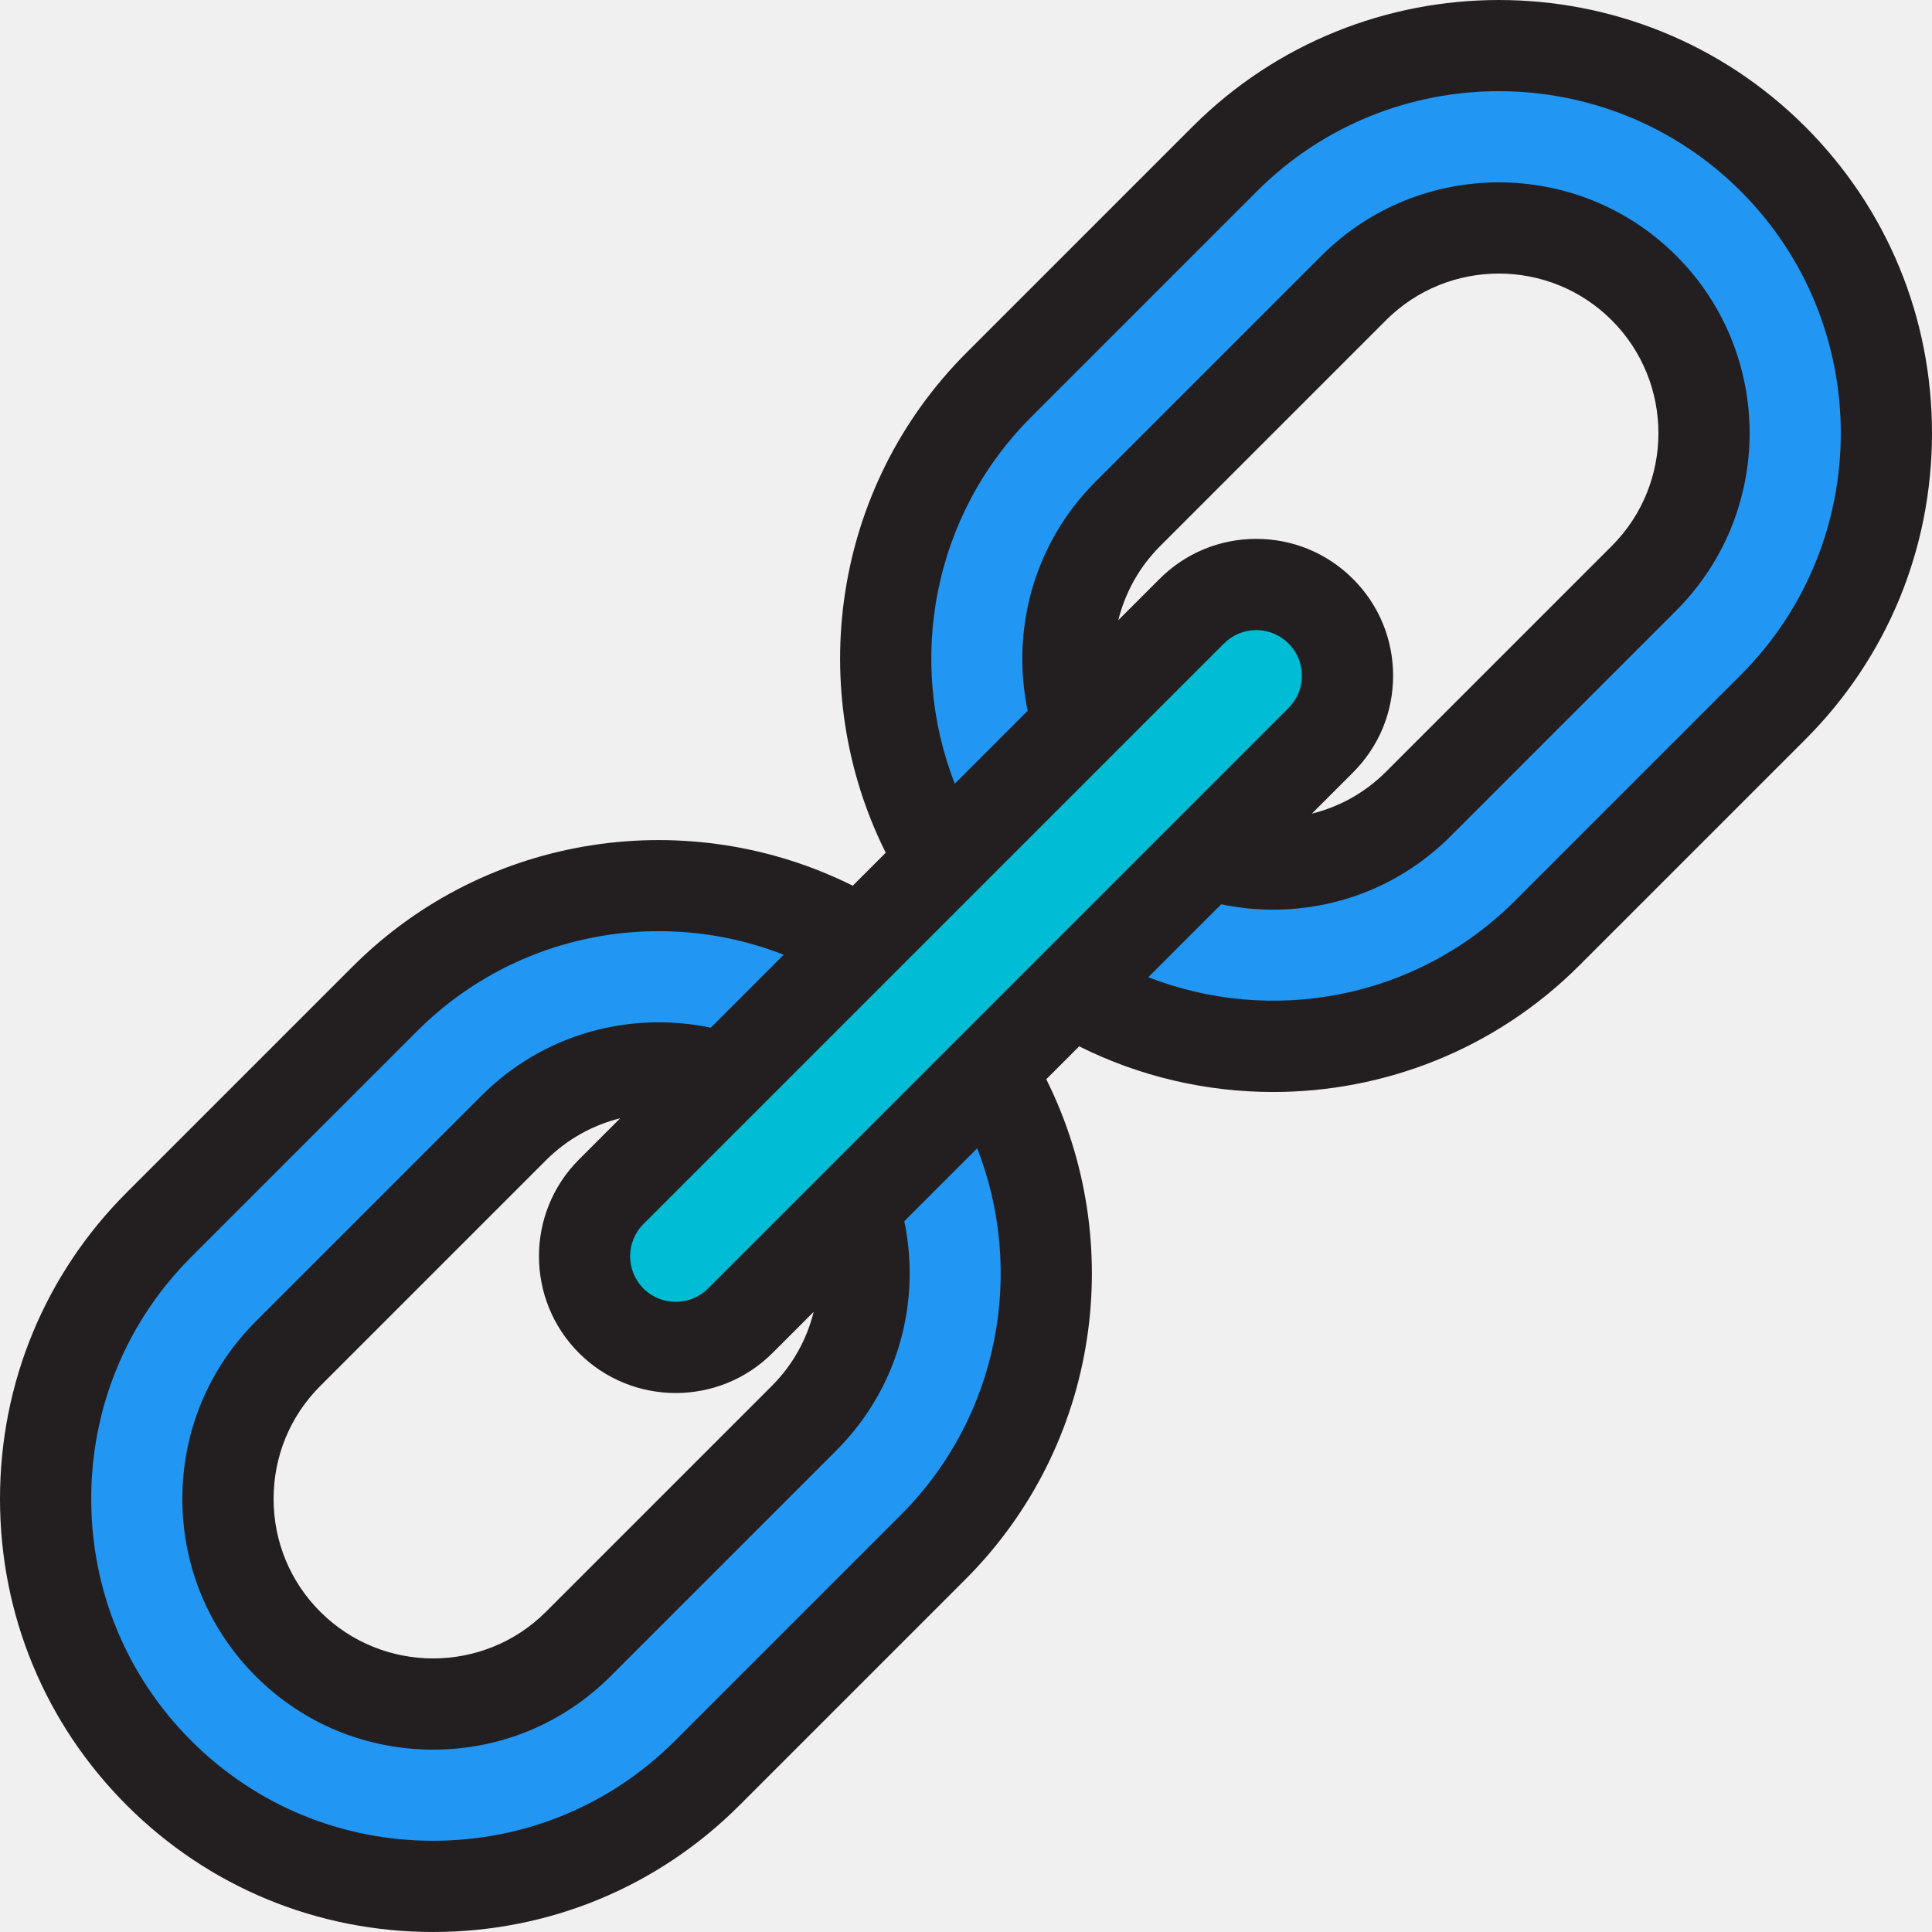
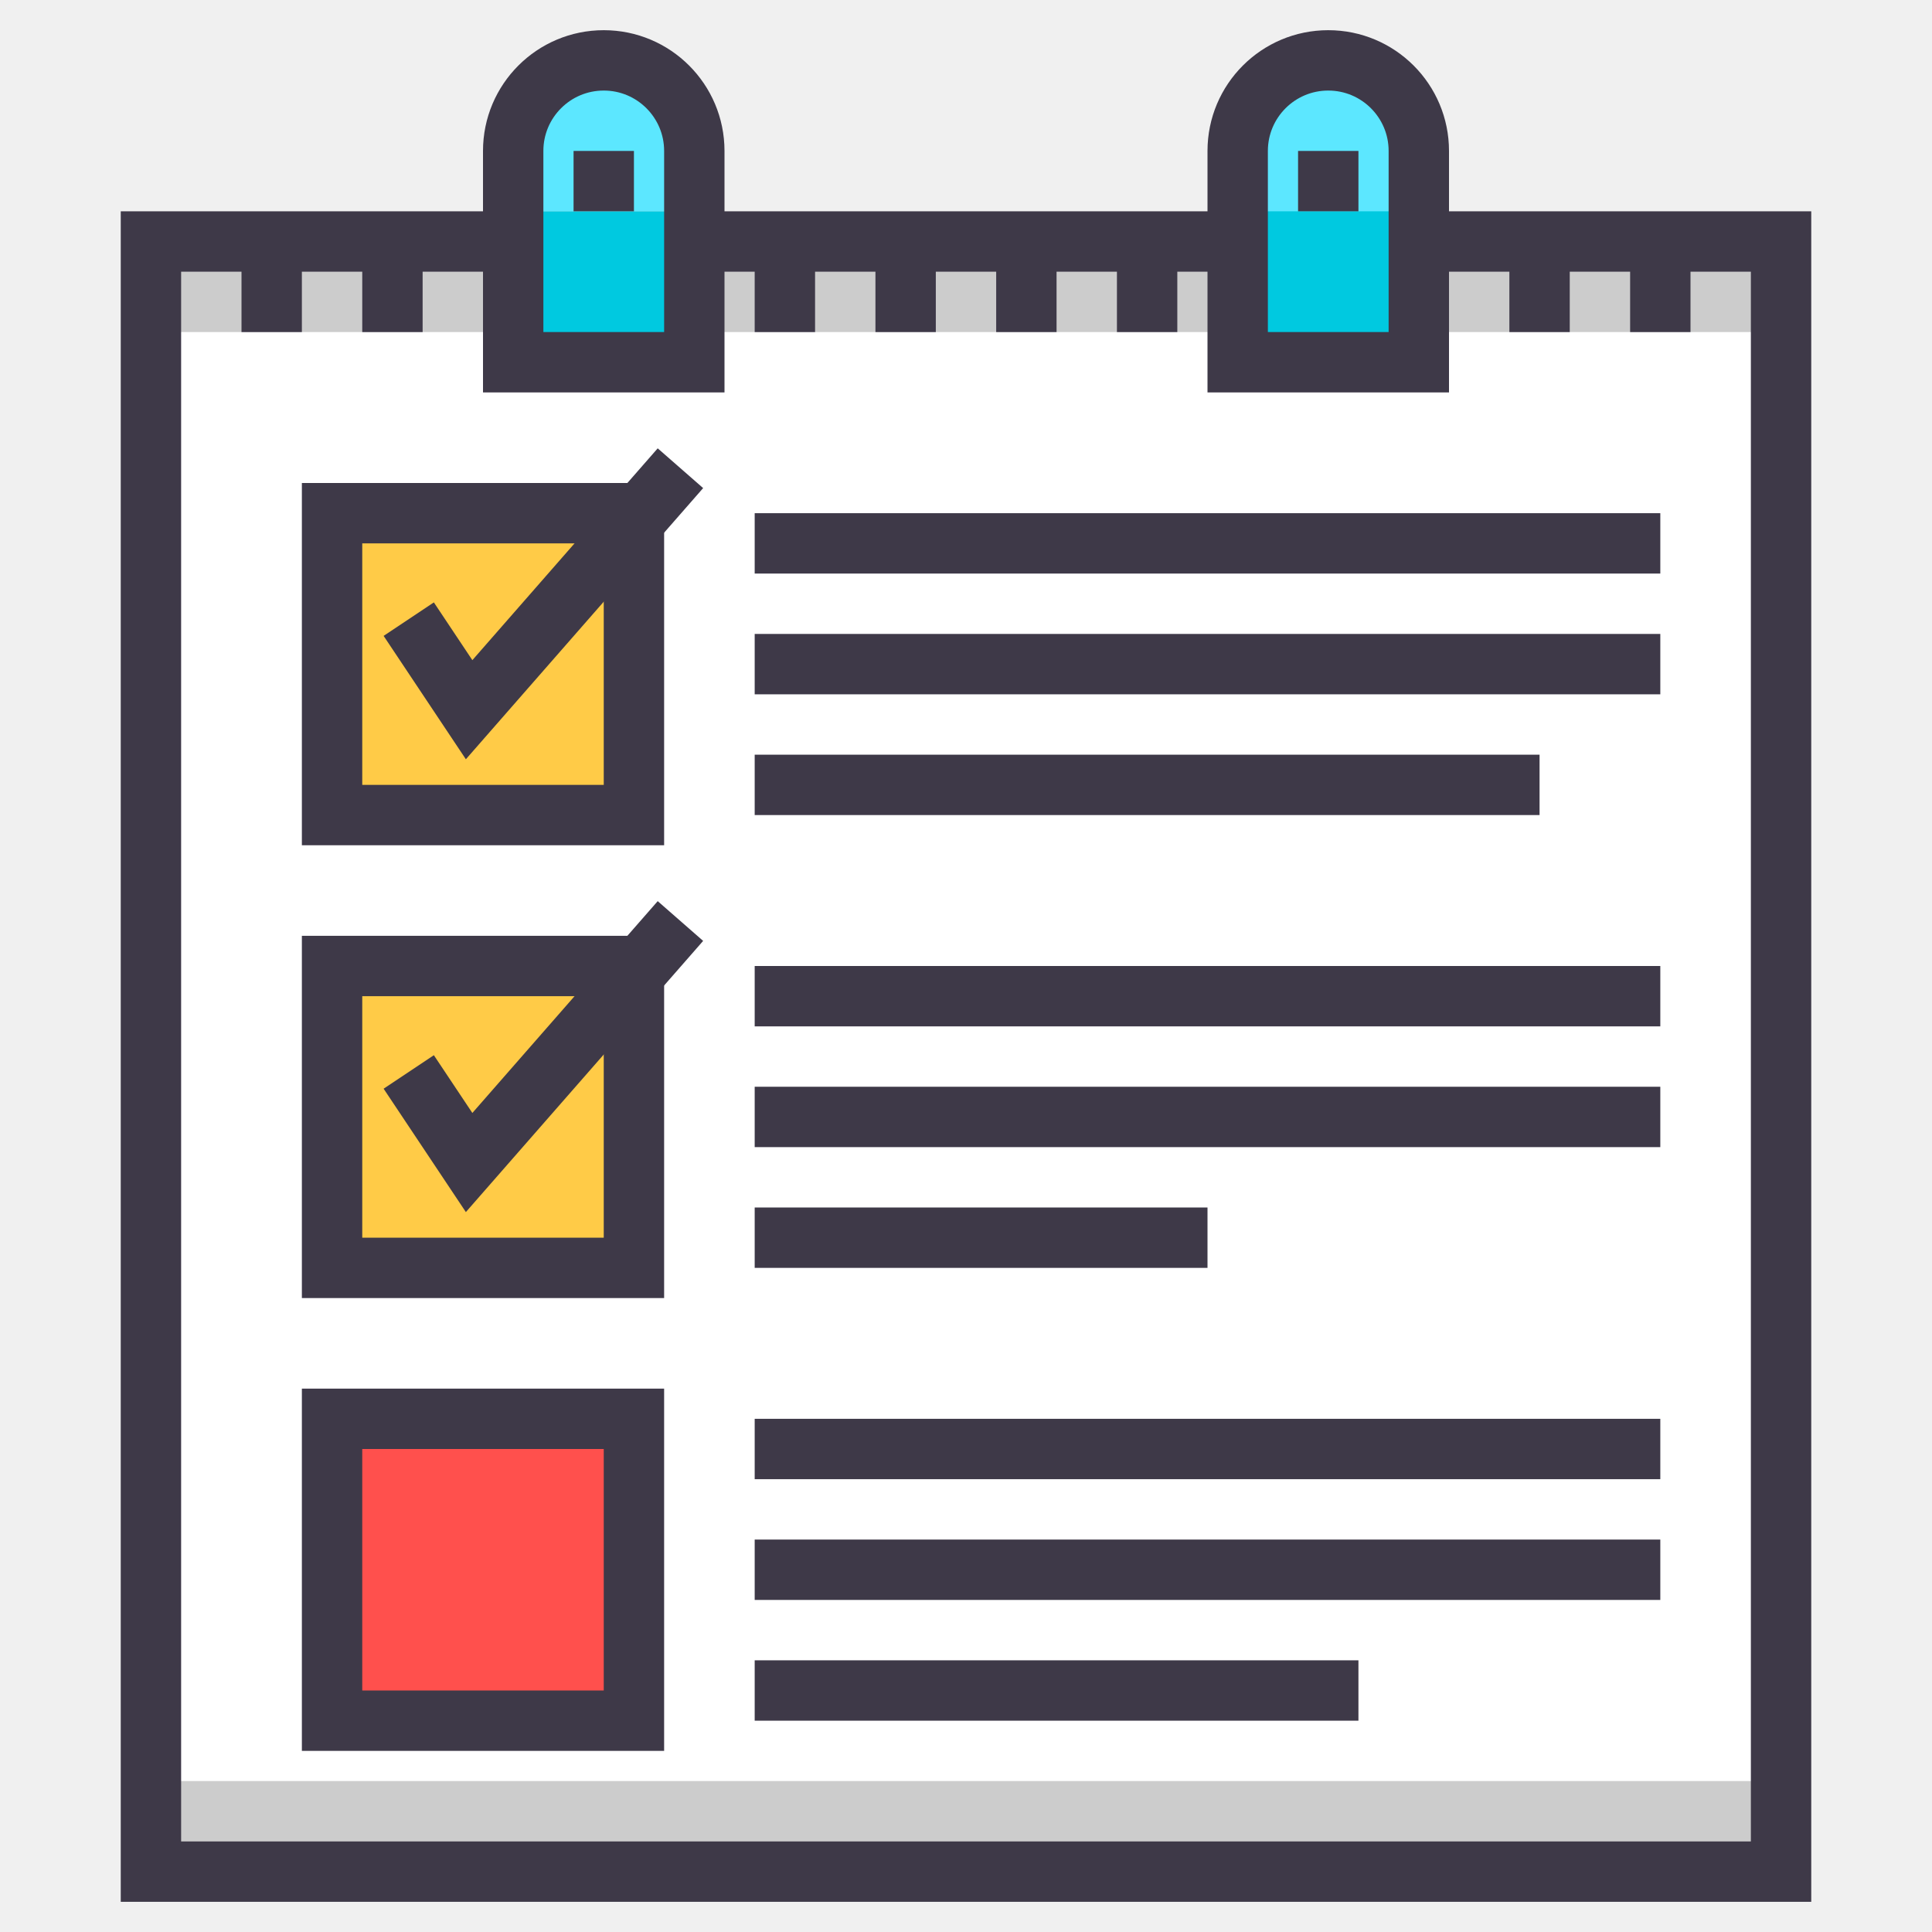
- <svg xmlns="http://www.w3.org/2000/svg" version="1.1" id="Layer_1" x="0px" y="0px" viewBox="0 0 512.001 512.001" style="enable-background:new 0 0 512.001 512.001;" xml:space="preserve">
-   <g>
-     <path style="fill:#2196F3;" d="M264.734,247.262c-40.059-40.059-40.059-105.243-0.001-145.301l59.831-59.831   c40.061-40.059,105.243-40.059,145.301-0.001c40.061,40.061,40.061,105.243,0.001,145.303l-59.831,59.831   C369.977,287.322,304.795,287.322,264.734,247.262z M435.679,76.319c-21.209-21.209-55.716-21.209-76.925,0l-59.831,59.831   c-21.208,21.208-21.208,55.715,0,76.923l0.001,0.001c21.209,21.209,55.716,21.209,76.924,0.001l59.831-59.831   C456.888,132.034,456.888,97.527,435.679,76.319z" />
-     <path style="fill:#2196F3;" d="M42.132,469.865c-40.059-40.059-40.059-105.243,0-145.302l59.831-59.831   c40.059-40.059,105.242-40.059,145.301,0c40.061,40.061,40.061,105.243,0.001,145.302l-59.831,59.831   C147.375,509.925,82.192,509.925,42.132,469.865z M213.076,298.921c-21.209-21.209-55.716-21.209-76.924-0.001l-59.831,59.832   c-21.209,21.209-21.209,55.716-0.001,76.924l0.001,0.001c21.209,21.209,55.716,21.209,76.925,0l59.831-59.831   C234.285,354.637,234.285,320.13,213.076,298.921z" />
+ <svg xmlns="http://www.w3.org/2000/svg" viewBox="0 0 64 64">
+   <g id="to-do-list">
+     <polyline points="47 8 59 8 59 62 5 62 5 8 17 8" fill="#ccc" />
+     <polyline points="47 11 59 11 59 59 5 59 5 11 17 11" fill="#fff" />
+     <rect x="11" y="17" width="10" height="10" fill="#ffcb47" />
+     <rect x="11" y="32" width="10" height="10" fill="#ffcb47" />
+     <rect x="11" y="47" width="10" height="10" fill="#ff504d" />
+     <path d="M23,7V5a3,3,0,0,0-3-3h0a3,3,0,0,0-3,3V7" fill="#5ce7ff" />
+     <polyline points="17 7 17 12 23 12 23 7" fill="#00c9e0" />
+     <path d="M47,8V5a3,3,0,0,0-3-3h0a3,3,0,0,0-3,3V8" fill="#5ce7ff" />
+     <polyline points="41 7 41 12 47 12 47 7" fill="#00c9e0" />
+     <line x1="23" y1="8" x2="41" y2="8" fill="none" stroke="#3e3948" stroke-miterlimit="10" stroke-width="2" />
+     <polyline points="47 8 59 8 59 62 5 62 5 8 17 8" fill="none" stroke="#3e3948" stroke-miterlimit="10" stroke-width="2" />
+     <path d="M20,2h0a3,3,0,0,1,3,3v7a0,0,0,0,1,0,0H17a0,0,0,0,1,0,0V5A3,3,0,0,1,20,2Z" fill="none" stroke="#3e3948" stroke-miterlimit="10" stroke-width="2" />
+     <path d="M44,2h0a3,3,0,0,1,3,3v7a0,0,0,0,1,0,0H41a0,0,0,0,1,0,0V5a3,3,0,0,1,3-3Z" fill="none" stroke="#3e3948" stroke-miterlimit="10" stroke-width="2" />
+     <line x1="9" y1="8" x2="9" y2="11" fill="none" stroke="#3e3948" stroke-miterlimit="10" stroke-width="2" />
+     <line x1="13" y1="8" x2="13" y2="11" fill="none" stroke="#3e3948" stroke-miterlimit="10" stroke-width="2" />
+     <line x1="55" y1="8" x2="55" y2="11" fill="none" stroke="#3e3948" stroke-miterlimit="10" stroke-width="2" />
+     <line x1="51" y1="8" x2="51" y2="11" fill="none" stroke="#3e3948" stroke-miterlimit="10" stroke-width="2" />
+     <line x1="38" y1="8" x2="38" y2="11" fill="none" stroke="#3e3948" stroke-miterlimit="10" stroke-width="2" />
+     <line x1="34" y1="8" x2="34" y2="11" fill="none" stroke="#3e3948" stroke-miterlimit="10" stroke-width="2" />
+     <line x1="30" y1="8" x2="30" y2="11" fill="none" stroke="#3e3948" stroke-miterlimit="10" stroke-width="2" />
+     <line x1="26" y1="8" x2="26" y2="11" fill="none" stroke="#3e3948" stroke-miterlimit="10" stroke-width="2" />
+     <line x1="19" y1="6" x2="21" y2="6" fill="none" stroke="#3e3948" stroke-miterlimit="10" stroke-width="2" />
+     <line x1="43" y1="6" x2="45" y2="6" fill="none" stroke="#3e3948" stroke-miterlimit="10" stroke-width="2" />
+     <rect x="11" y="17" width="10" height="10" fill="none" stroke="#3e3948" stroke-miterlimit="10" stroke-width="2" />
+     <rect x="11" y="32" width="10" height="10" fill="none" stroke="#3e3948" stroke-miterlimit="10" stroke-width="2" />
+     <rect x="11" y="47" width="10" height="10" fill="none" stroke="#3e3948" stroke-miterlimit="10" stroke-width="2" />
+     <line x1="25" y1="18" x2="55" y2="18" fill="none" stroke="#3e3948" stroke-miterlimit="10" stroke-width="2" />
+     <line x1="25" y1="22" x2="55" y2="22" fill="none" stroke="#3e3948" stroke-miterlimit="10" stroke-width="2" />
+     <line x1="25" y1="26" x2="51" y2="26" fill="none" stroke="#3e3948" stroke-miterlimit="10" stroke-width="2" />
+     <line x1="25" y1="48" x2="55" y2="48" fill="none" stroke="#3e3948" stroke-miterlimit="10" stroke-width="2" />
+     <line x1="25" y1="52" x2="55" y2="52" fill="none" stroke="#3e3948" stroke-miterlimit="10" stroke-width="2" />
+     <line x1="25" y1="56" x2="45" y2="56" fill="none" stroke="#3e3948" stroke-miterlimit="10" stroke-width="2" />
+     <line x1="25" y1="33" x2="55" y2="33" fill="none" stroke="#3e3948" stroke-miterlimit="10" stroke-width="2" />
+     <line x1="25" y1="37" x2="55" y2="37" fill="none" stroke="#3e3948" stroke-miterlimit="10" stroke-width="2" />
+     <line x1="25" y1="41" x2="40" y2="41" fill="none" stroke="#3e3948" stroke-miterlimit="10" stroke-width="2" />
+     <polyline points="13.54 35.51 15.54 38.51 22.54 30.51" fill="none" stroke="#3e3948" stroke-miterlimit="10" stroke-width="2" />
+     <polyline points="13.54 20.51 15.54 23.51 22.54 15.51" fill="none" stroke="#3e3948" stroke-miterlimit="10" stroke-width="2" />
  </g>
-   <path style="fill:#00BCD4;" d="M161.981,350.016c-9.442-9.442-9.442-24.748,0-34.188L315.83,161.979  c9.442-9.442,24.748-9.442,34.188,0c9.442,9.442,9.442,24.748,0,34.188L196.17,350.016  C186.729,359.458,171.422,359.458,161.981,350.016z" />
-   <path style="fill:#231F20;" d="M478.415,33.581c-44.773-44.771-117.624-44.77-162.398,0.001l-59.831,59.831  c-35.811,35.812-42.936,89.57-21.457,132.57l-8.743,8.743c-43-21.48-96.757-14.354-132.57,21.457l-59.831,59.831  C11.928,337.674,0,366.51,0,397.215s11.928,59.541,33.585,81.198c21.657,21.657,50.493,33.585,81.198,33.585  s59.541-11.928,81.199-33.585l59.831-59.831c35.811-35.811,42.936-89.569,21.457-132.57l8.722-8.722  c16.121,8.06,33.753,12.101,51.395,12.101c29.402,0,58.813-11.195,81.197-33.578l59.831-59.831  c21.657-21.658,33.585-50.495,33.585-81.199S500.072,55.239,478.415,33.581z M358.567,153.433  c-6.849-6.85-15.956-10.623-25.641-10.623c-9.687,0-18.794,3.773-25.643,10.621l-10.915,10.915  c1.788-7.204,5.482-14.028,11.102-19.648l59.831-59.831c8.247-8.247,19.081-12.372,29.914-12.372  c10.834,0,21.668,4.124,29.915,12.372c16.495,16.495,16.495,43.335,0,59.83L367.3,204.528c-5.621,5.621-12.444,9.315-19.65,11.102  l10.914-10.914c6.85-6.849,10.623-15.956,10.623-25.643C369.188,169.387,365.415,160.28,358.567,153.433z M324.377,170.525  c2.283-2.283,5.319-3.54,8.547-3.54c3.227,0,6.264,1.257,8.547,3.542c2.283,2.283,3.54,5.319,3.54,8.546  c0,3.229-1.257,6.265-3.542,8.547l-153.846,153.85c-4.713,4.711-12.382,4.713-17.097,0c-4.712-4.713-4.712-12.382,0-17.095  L324.377,170.525z M153.433,358.563C153.433,358.565,153.433,358.565,153.433,358.563c7.071,7.07,16.356,10.603,25.643,10.603  s18.573-3.534,25.643-10.602l10.914-10.914c-1.787,7.204-5.48,14.026-11.101,19.647L144.7,427.129  c-16.495,16.495-43.336,16.495-59.831,0c-7.974-7.974-12.364-18.598-12.364-29.914s4.391-21.941,12.366-29.915l59.831-59.831  c5.624-5.624,12.453-9.328,19.663-11.116l-10.93,10.93C139.296,321.418,139.296,344.426,153.433,358.563z M238.718,401.486  l-59.831,59.831c-17.092,17.093-39.858,26.506-64.104,26.506s-47.012-9.413-64.103-26.506  c-17.093-17.092-26.506-39.858-26.506-64.103c0-24.248,9.413-47.013,26.506-64.104l59.831-59.831  c17.673-17.673,40.887-26.51,64.102-26.51c11.243,0,22.476,2.095,33.086,6.246l-19.334,19.334  c-4.471-0.938-9.073-1.421-13.751-1.421h-0.001c-17.772,0-34.469,6.907-47.009,19.445l-59.831,59.831  c-12.54,12.541-19.446,29.236-19.446,47.011c0,17.775,6.907,34.47,19.446,47.01c12.54,12.54,29.235,19.446,47.01,19.446  s34.47-6.907,47.011-19.446l59.831-59.831c12.54-12.541,19.446-29.235,19.445-47.01c0-4.678-0.484-9.28-1.421-13.75l19.323-19.323  C271.676,336.834,264.948,375.256,238.718,401.486z M461.319,178.884l-59.831,59.831c-26.23,26.23-64.653,32.958-97.178,20.254  l19.324-19.324c4.471,0.938,9.073,1.421,13.751,1.421h0.001c17.772,0,34.469-6.907,47.009-19.445l59.831-59.831  c25.921-25.921,25.921-68.099,0-94.019c-25.921-25.918-68.096-25.921-94.019,0l-59.831,59.831  c-12.54,12.541-19.446,29.235-19.445,47.01c0,4.678,0.483,9.28,1.421,13.751l-19.324,19.324  c-12.704-32.525-5.976-70.949,20.254-97.178l59.831-59.831c17.676-17.676,40.886-26.512,64.104-26.512  c23.212,0,46.432,8.84,64.103,26.51C496.668,86.023,496.668,143.538,461.319,178.884z" />
-   <g>
- </g>
-   <g>
- </g>
-   <g>
- </g>
-   <g>
- </g>
-   <g>
- </g>
-   <g>
- </g>
-   <g>
- </g>
-   <g>
- </g>
-   <g>
- </g>
-   <g>
- </g>
-   <g>
- </g>
-   <g>
- </g>
-   <g>
- </g>
-   <g>
- </g>
-   <g>
- </g>
</svg>
